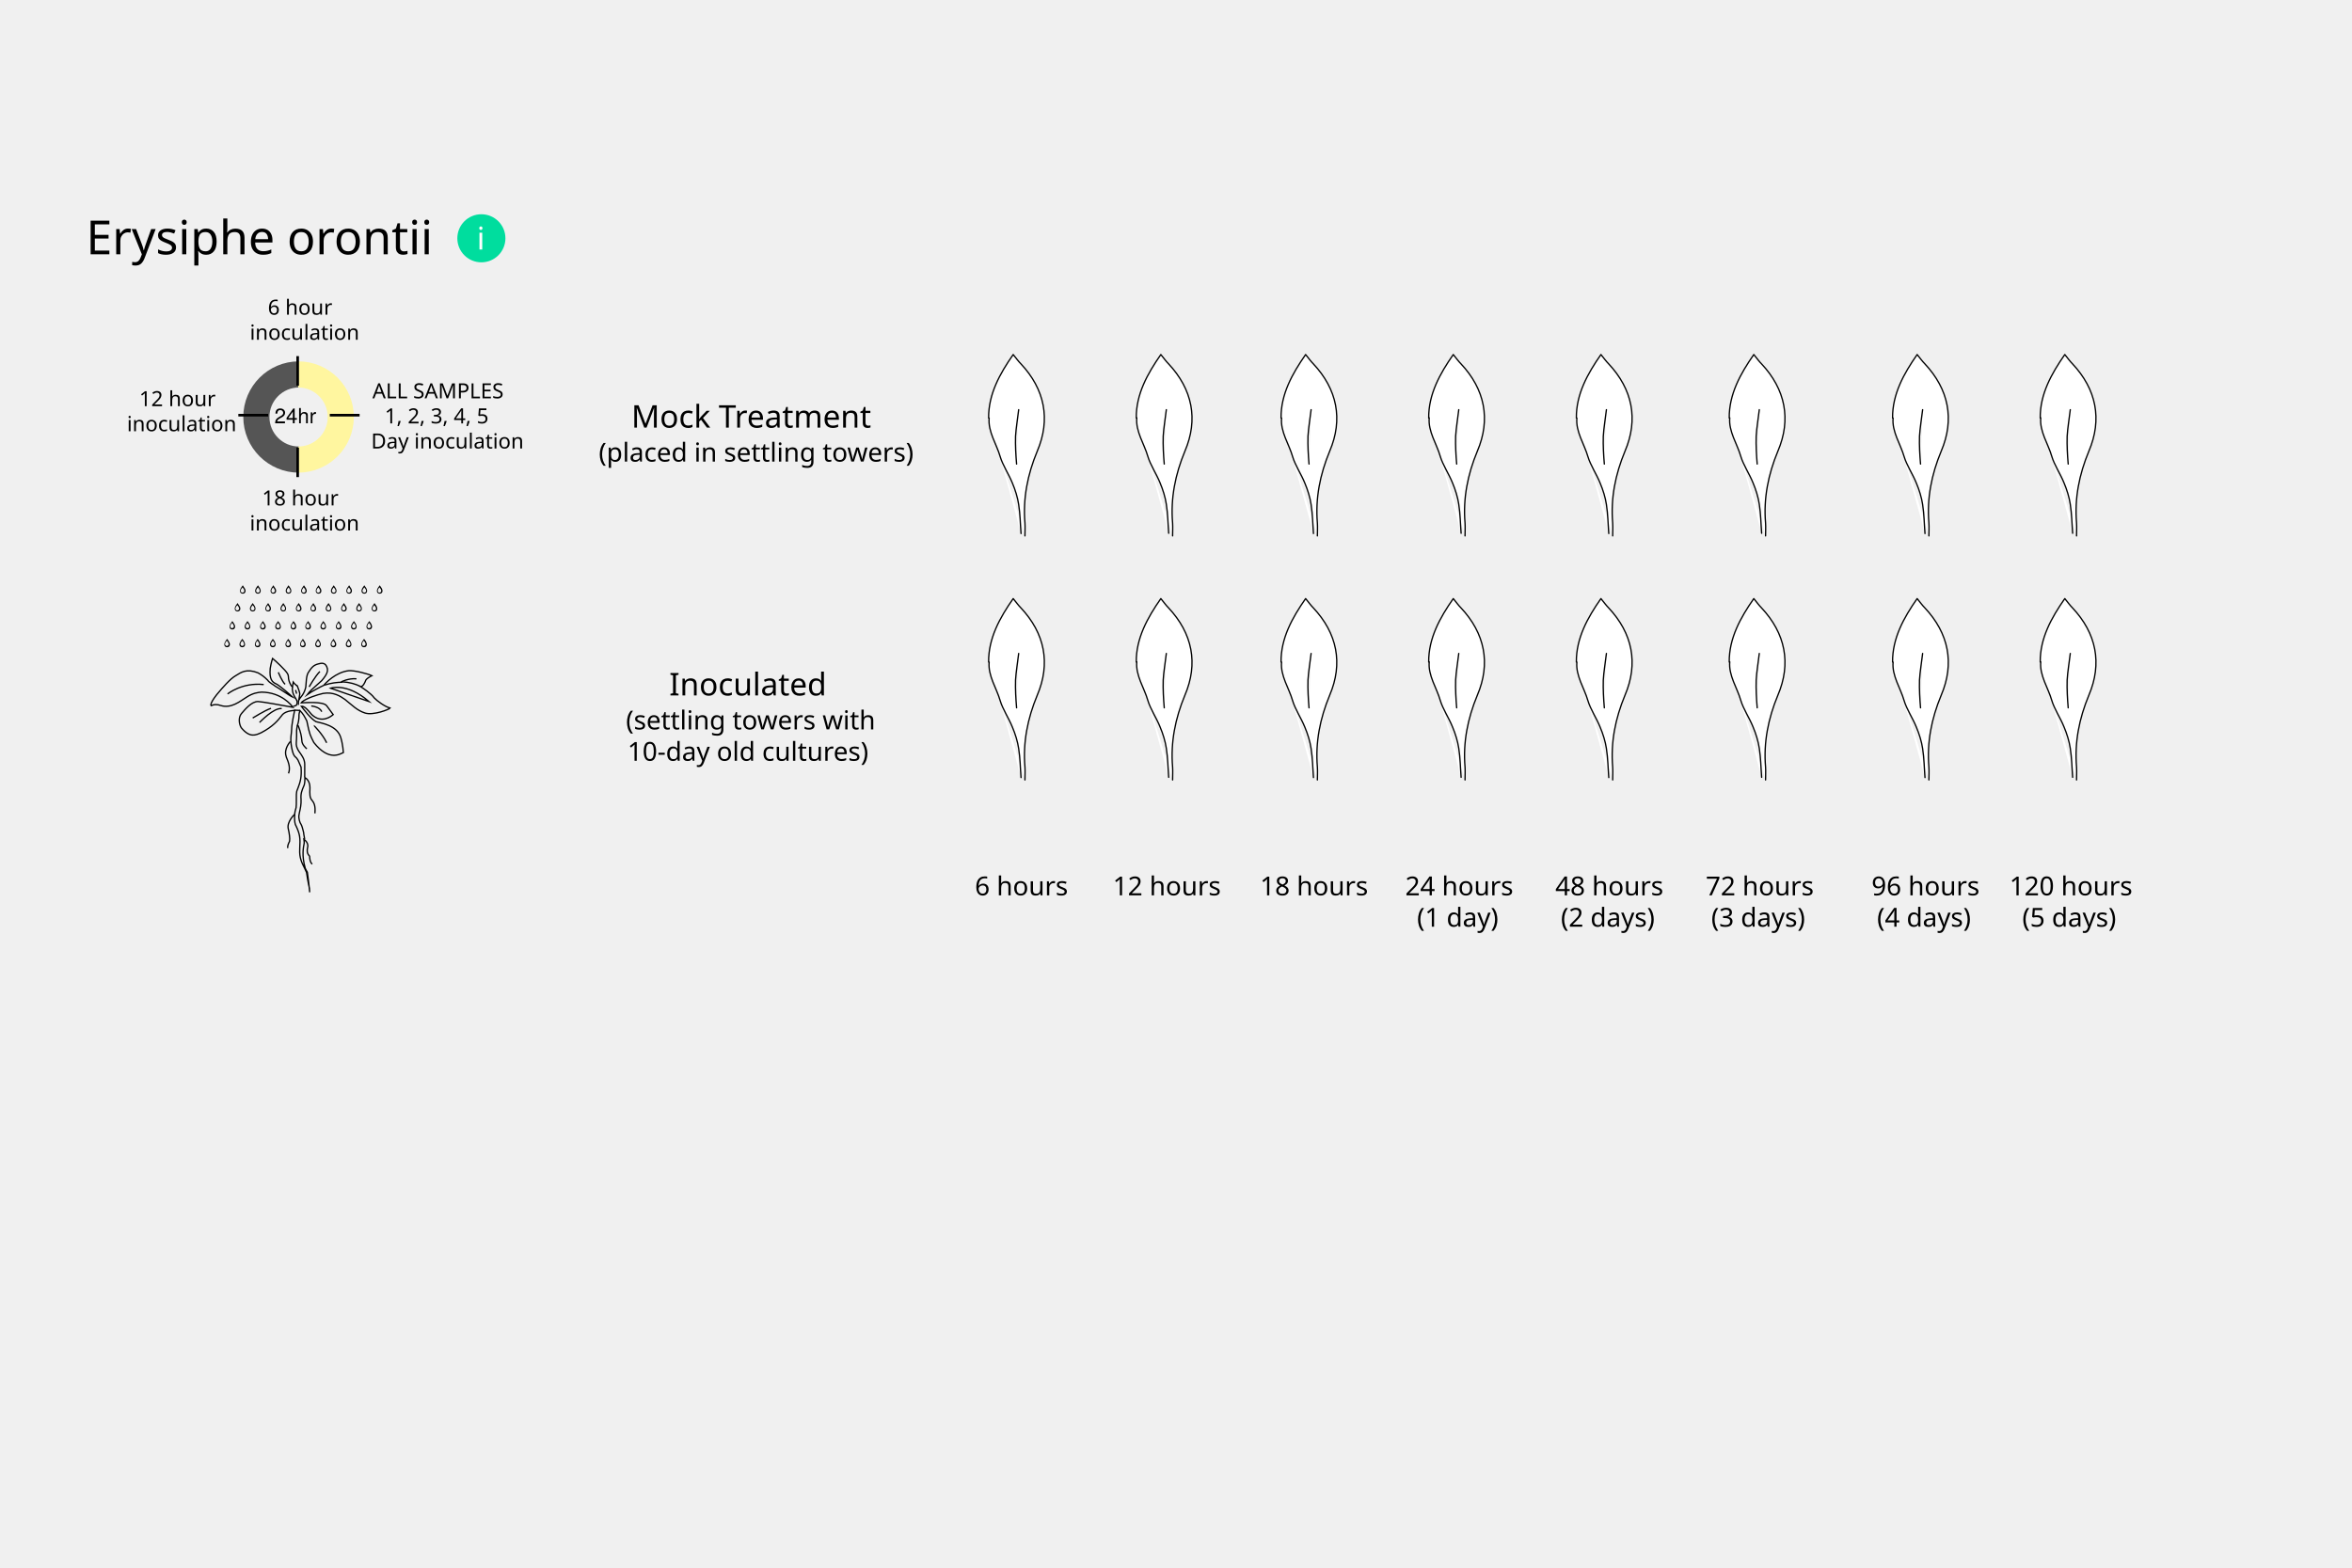
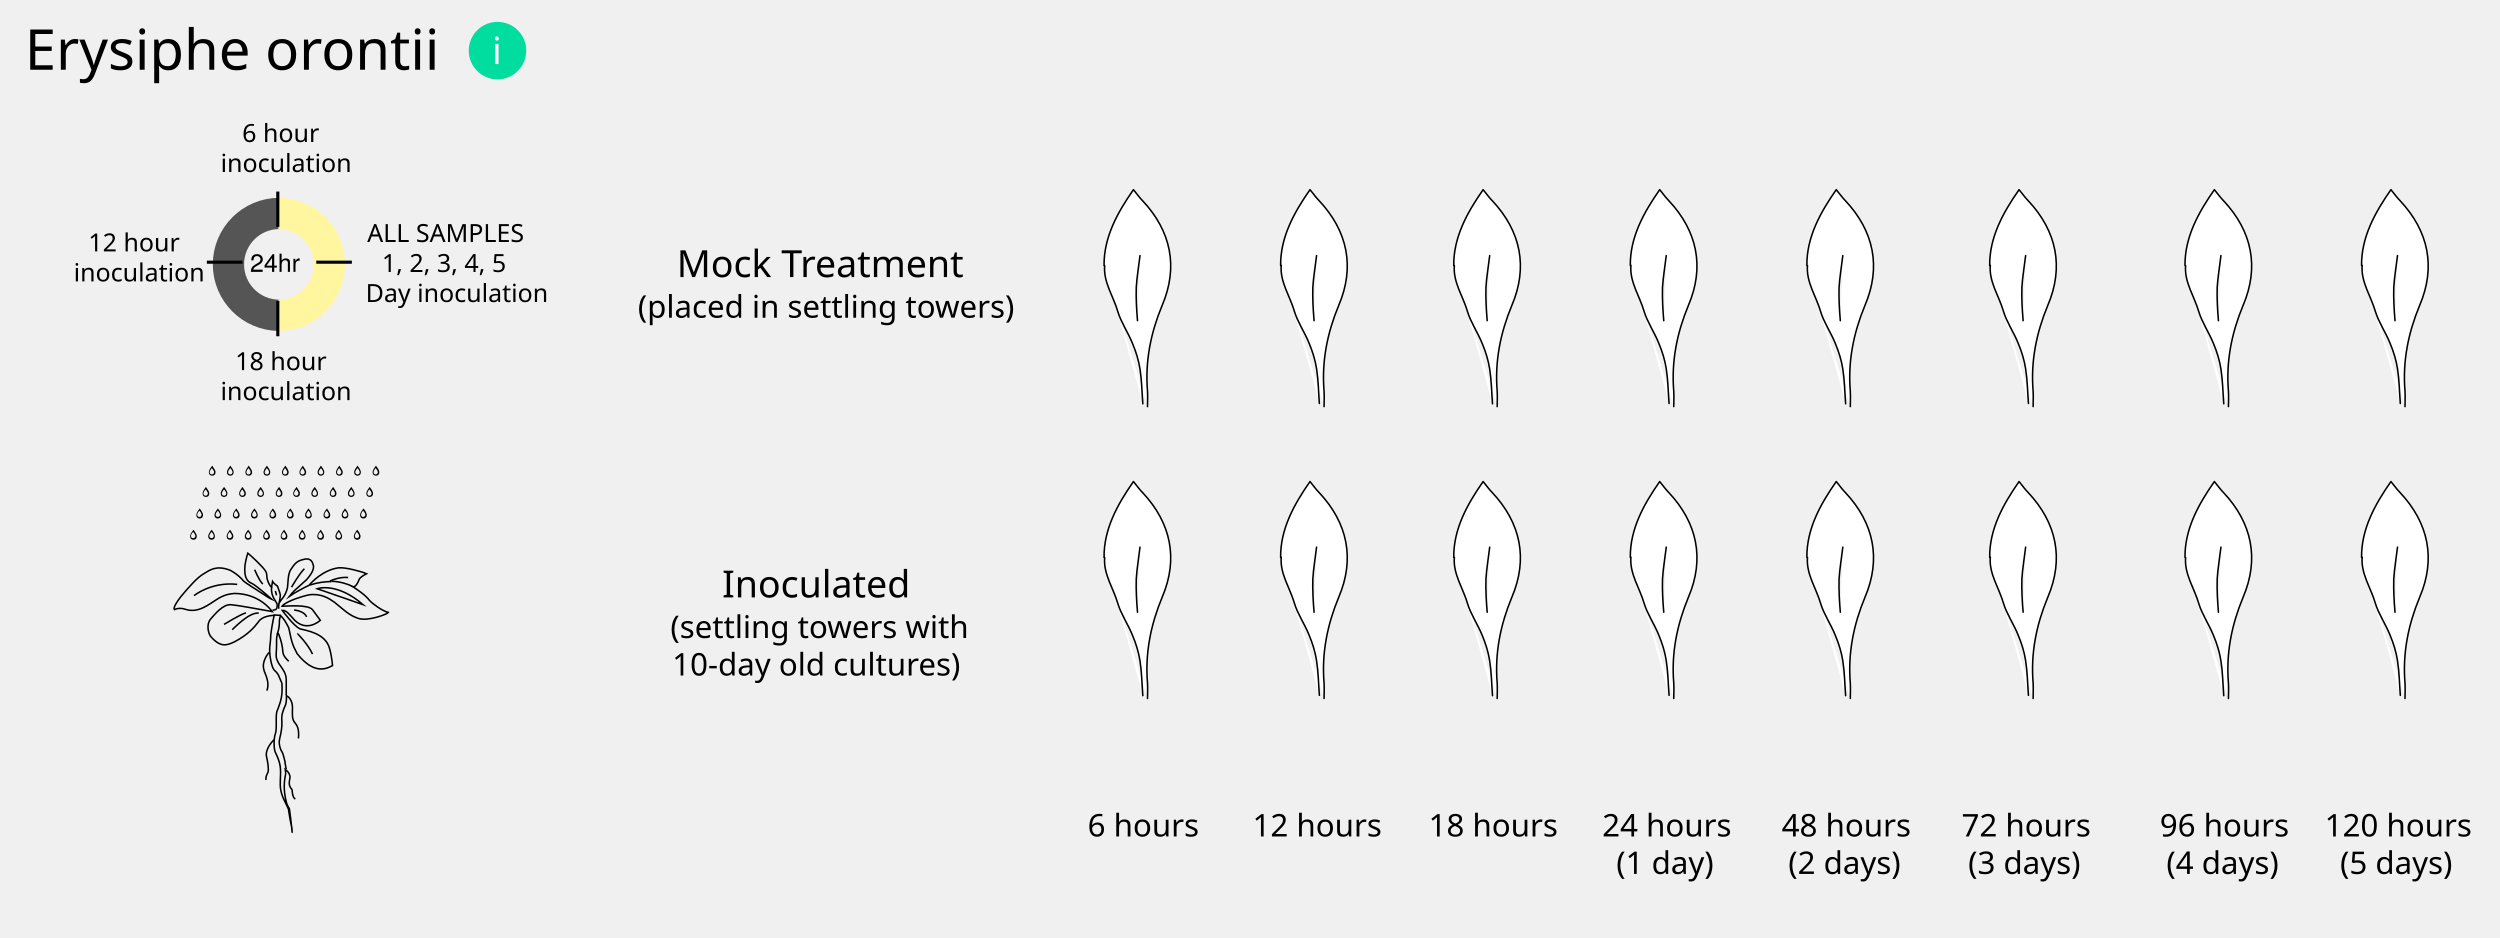
- <svg xmlns="http://www.w3.org/2000/svg" version="1.1" id="Layer_1" x="0px" y="0px" viewBox="0 0 900 600" enable-background="new 0 0 900 600" xml:space="preserve">
+ <svg xmlns="http://www.w3.org/2000/svg" version="1.1" author="Provart Lab - Bio Analytic Resource, University of Toronto" id="Layer_1" x="0px" y="0px" viewBox="25 75 800 300" enable-background="new 0 0 900 600" xml:space="preserve">
  <g id="Erysiphe_orontii">
    <g id="Labels">
      <text transform="matrix(1 0 0 1 32.9314 97.314)" font-family="'HelveticaNeue-Italic'" font-size="18">Erysiphe orontii</text>
      <text transform="matrix(1 0 0 1 241.5798 163.6665)" font-family="'HelveticaNeue-Thin'" font-size="12">Mock Treatment</text>
      <text transform="matrix(1 0 0 1 229.101 176.6665)" font-family="'HelveticaNeue-Thin'" font-size="10">(placed in settling towers)</text>
      <text transform="matrix(1 0 0 1 256.0637 266.1665)" font-family="'HelveticaNeue-Thin'" font-size="12">Inoculated</text>
      <text transform="matrix(1 0 0 1 239.5112 279.1665)" enable-background="new    ">
        <tspan x="0" y="0" font-family="'HelveticaNeue-Thin'" font-size="10">(settling towers with </tspan>
        <tspan x="0.6" y="12" font-family="'HelveticaNeue-Thin'" font-size="10">10-day old cultures)</tspan>
      </text>
      <text transform="matrix(1 0 0 1 373.0443 342.6665)" font-family="'HelveticaNeue-Thin'" font-size="10">6 hours</text>
      <text transform="matrix(1 0 0 1 425.8181 342.6665)" font-family="'HelveticaNeue-Thin'" font-size="10">12 hours</text>
      <text transform="matrix(1 0 0 1 104.9961 162)" font-family="'HelveticaNeue'" font-size="8">24hr</text>
      <text transform="matrix(1 0 0 1 482.1505 342.6665)" font-family="'HelveticaNeue-Thin'" font-size="10">18 hours</text>
      <text transform="matrix(1 0 0 1 537.704 342.6665)" enable-background="new    ">
        <tspan x="0" y="0" font-family="'HelveticaNeue-Thin'" font-size="10">24 hours</tspan>
        <tspan x="4.5" y="12" font-family="'HelveticaNeue-Thin'" font-size="10">(1 day)</tspan>
      </text>
      <text transform="matrix(1 0 0 1 595.143 342.6665)" enable-background="new    ">
        <tspan x="0" y="0" font-family="'HelveticaNeue-Thin'" font-size="10">48 hours</tspan>
        <tspan x="2.1" y="12" font-family="'HelveticaNeue-Thin'" font-size="10">(2 days)</tspan>
      </text>
      <text transform="matrix(1 0 0 1 652.6965 342.6665)" enable-background="new    ">
        <tspan x="0" y="0" font-family="'HelveticaNeue-Thin'" font-size="10">72 hours</tspan>
        <tspan x="2.1" y="12" font-family="'HelveticaNeue-Thin'" font-size="10">(3 days)</tspan>
      </text>
      <text transform="matrix(1 0 0 1 716.1351 342.6665)" enable-background="new    ">
        <tspan x="0" y="0" font-family="'HelveticaNeue-Thin'" font-size="10">96 hours</tspan>
        <tspan x="2.1" y="12" font-family="'HelveticaNeue-Thin'" font-size="10">(4 days)</tspan>
      </text>
      <text transform="matrix(1 0 0 1 768.9083 342.6665)" enable-background="new    ">
        <tspan x="0" y="0" font-family="'HelveticaNeue-Thin'" font-size="10">120 hours</tspan>
        <tspan x="4.9" y="12" font-family="'HelveticaNeue-Thin'" font-size="10">(5 days)</tspan>
      </text>
    </g>
    <g id="infoButton_Botrytis_cinerea">
      <circle fill="#00DD9E" cx="184.2" cy="91.2" r="9.2" />
      <text transform="matrix(1 0 0 1 182.4521 95.5)" fill="#FFFFFF" font-family="'HelveticaNeue-Bold'" font-size="12">i</text>
    </g>
    <g id="treatmentInfographic">
      <g id="root">
        <path fill="none" stroke="#000000" stroke-width="0.5" stroke-miterlimit="10" d="M110.4,296c0.8-2.1,0-4.2-0.7-5.9     c-0.1-0.2-0.2-0.4-0.2-0.6c-1-2.9,1.6-5.7,1.6-5.7" />
        <path fill="none" stroke="#000000" stroke-width="0.5" stroke-miterlimit="10" d="M118.3,262.9c0,0,2.3-4.1,4.1-5.9" />
        <path fill="none" stroke="#000000" stroke-width="0.5" stroke-miterlimit="10" d="M123.1,272.4c-0.7-1.9-3.9-2.2-4-2.2" />
        <path fill="none" stroke="#000000" stroke-width="0.5" stroke-miterlimit="10" d="M103.7,271.1c-2.2,0.7-6.8,3.6-7,3.7" />
        <path fill="none" stroke="#000000" stroke-width="0.5" stroke-miterlimit="10" d="M107.8,271.2c-3.1-0.4-8.2,5.1-8.5,5.3" />
        <path fill="none" stroke="#000000" stroke-width="0.5" stroke-miterlimit="10" d="M100.9,262c-8.2-0.9-13.7,3.5-13.8,3.6" />
        <path fill="none" stroke="#000000" stroke-width="0.5" stroke-miterlimit="10" d="M109.1,261.9c-1.2-1.1-2.6-4.6-2.6-4.6" />
        <path fill="none" stroke="#000000" stroke-width="0.5" stroke-miterlimit="10" d="M113.1,264.1c0,0,0.3,0.9,0.4,1.4" />
        <path fill="none" stroke="#000000" stroke-width="0.5" stroke-miterlimit="10" d="M125,284.3c-1.4-3.1-4.8-6.6-4.9-6.6" />
        <path fill="none" stroke="#000000" stroke-width="0.5" stroke-miterlimit="10" d="M111.8,262.7L111.8,262.7     C111.7,262.7,111.7,262.7,111.8,262.7" />
        <path fill="none" stroke="#000000" stroke-width="0.5" stroke-miterlimit="10" d="M117.4,286.6c-0.3-0.3-1.9-1.6-1.9-3.2     c-0.1-1.5-0.5-3.4-1.3-5.4c-0.1-0.4-0.5-0.6-0.4-0.4c0.4-0.9,0.6-2.6,0.6-3.2c0-0.2,0-0.4,0-0.6c0-0.5,0.1-0.8,0.2-1.2     c0.1-0.3,0.1-0.6,0.2-0.9" />
        <path fill="none" stroke="#000000" stroke-width="0.5" stroke-miterlimit="10" d="M110.1,324.6c-0.1-0.9,0.2-1.6,0.7-2.6     c0.2-1-0.1-3.2-0.5-4.8c-0.6-2.6,2.2-5.3,2.3-5.4l0.1,0.1c0.1-0.9,0.3-1.9,0.6-2.8c0.1-0.7,0.1-1.7,0.1-2.7     c0-1.6-0.1-3.3,0.4-4.2c0.1-0.2,0.2-0.5,0.3-0.8c0.7-1.9,1.4-3.8,1.1-7.8c-1.5-3.6-1.1-2.5-1.6-3.3s-1.3-0.4-2-4.2     c-0.7-3.8,0-5.2,0-7s0.9-6.2,1.2-7.5" />
        <path fill="none" stroke="#000000" stroke-width="0.5" stroke-miterlimit="10" d="M119.5,330.7c-0.8-0.5-0.9-1.7-1-2.5     c0-0.3,0-0.5-0.1-0.6c-1.1-1.1-0.9-2.3-0.6-3.8c0-1.4-1.1-2.3-1.5-2.6c0.1,0.6,0.1,1.2,0.1,1.5c-0.3,1.5-1,4.8,0.4,9.6     c0.2,0.5,0.5,1,0.8,1.5l0,0c0.6,4.2,0.9,7.7,0.9,7.7l-0.1-1.6c0,0-0.5-1.8-1.1-6c-0.2-0.5-0.4-0.9-0.6-1.3l0,0     c0-0.1,0-0.1-0.1-0.2c-1.1-2.2-2.1-4.1-1.9-7.4v-0.2c0.2-4.1,0.2-5.4-1.7-9.3c-0.3-0.9-0.3-2.6-0.3-3.7" />
        <path fill="none" stroke="#000000" stroke-width="0.5" stroke-miterlimit="10" d="M120.5,311.3c0.3-3.2-0.5-4.2-1.1-5l-0.1-0.1     c-0.8-1-0.8-2.2-0.7-4.7c0-2.6-1.4-3.6-1.9-3.9c0,1.1-0.1,2.2-0.3,2.9l-0.1,0.2c-0.8,1.9-1.3,3-1.1,5.3c0.1,1.7-0.3,3.7-0.6,4.9     c-0.1,0.5-0.2,0.9-0.2,1.1c-0.2,1.1,0.3,2.9,0.8,3.5c0.4,0.7,0.6,1.7,0.8,2.4c0.1,0.3,0.1,0.6,0.2,0.8l0,0v0.3     c0.1,0.5,0.2,1.1,0.3,1.7l0.1,0.4" />
        <path fill="none" stroke="#000000" stroke-width="0.5" stroke-miterlimit="10" d="M113.8,277.6c-0.4,2-0.3,2-0.3,4     s-0.3,3.1,0,4.1s0.8,1.8,1.2,2.3c0.9,1.3,1.8,2.5,1.9,4.3c0,0.4,0,0.9,0,1.4c0,1.1,0,2.6,0,3.8" />
        <path fill="none" stroke="#000000" stroke-width="0.5" stroke-miterlimit="10" d="M136.4,259.8c-3-0.3-6,1.2-6.1,1.3h0.8     c-2,0-4.5,0.3-6.9,1.1" />
        <path fill="none" stroke="#000000" stroke-width="0.5" stroke-miterlimit="10" d="M137.9,262.7c-1.8-0.9-4.1-1.6-6.8-1.7" />
        <path fill="none" stroke="#000000" stroke-width="0.5" stroke-miterlimit="10" d="M112.2,270.3c0.2-0.1,1-0.1,1.2-0.4     c0.3-0.4,0.4-1.1,0.2-1.8l0,0c-0.1-0.2-0.3-0.4-0.4-0.7c-0.6-0.9-1.5-2.3-1.3-4.5" />
        <path fill="none" stroke="#000000" stroke-width="0.5" stroke-miterlimit="10" d="M114.3,268L114.3,268c-0.2,1-0.1,1.8-0.1,1.8" />
        <path fill="none" stroke="#000000" stroke-width="0.5" stroke-miterlimit="10" d="M126.5,263.4l14.7,5.1     C132.6,261.1,126.5,263.4,126.5,263.4z" />
        <line fill="none" stroke="#000000" stroke-width="0.5" stroke-miterlimit="10" x1="114.6" y1="267.4" x2="114.4" y2="267.8" />
        <line fill="none" stroke="#000000" stroke-width="0.5" stroke-miterlimit="10" x1="114.4" y1="268" x2="114.4" y2="267.8" />
        <line fill="none" stroke="#000000" stroke-width="0.5" stroke-miterlimit="10" x1="113.6" y1="262.2" x2="113.6" y2="262.5" />
      </g>
      <path id="rosette" fill="none" stroke="#000000" stroke-width="0.5" stroke-miterlimit="10" d="M80.8,270.1c0,0-0.8-0.5,2.1-4.2    c2.4-2.9,5.3-6.2,7.3-7.3c2.1-1.3,4.1-2.8,8.5-1.1c1.4,0.8,2.3,1.4,3.7,2.8c0.7,1.1,2.7,2,2.9,2.3c1,0.5,5.5,3.7,6.7,4.2    c-1.2-1.1-5.1-4.5-6.4-5.1c-1.4-0.6-2.6-1.7-2.2-5.9c0.4-2.4,0.9-3.8,0.9-3.8c1,0.8,5,4.5,5.7,5.8c0.6,1,0.2,1.7,0.6,2.8    c0.3,1,0.9,2.1,1.3,2.3c0.1-0.7,0.3-1.8,0.3-1.8c0.3,0.5,1.6,1.5,1.6,1.5c0.2,0.5,1,2.6,0.9,3.1c-0.1,0.8-0.3,2-0.3,2    c0.6-0.8,2-2,2.6-4.7c0.2-1.5,0.1-4.5,1.1-5.8c0.9-1.3,1.6-2.6,3.7-3.1c1.1-0.3,2.9-0.8,3.5,1.9c0.1,0.9-0.1,2.1-2.2,4.5    c-1.4,1.3-4.5,4-4.5,4.1c-0.7,0.8-1,1.2-1,1.2c1.4-1,5.7-3.3,6.3-3.5c0.6-0.8,4.5-5,9.5-5.6c2.2-0.2,7.4,1.2,8.9,1.9    c-0.8,0.4-2.2,1.2-2.4,1.9c-0.3,0.8-1,2.3-1.9,2.3c0.9,0.6,4,2.6,5.2,4.3c1,1.1,4.1,3.4,6.1,3.9c-0.3,0.5-6.5,2.9-9.6,1.9    s-4.8-2.9-7.7-5.2c-1.7-1.2-4.4-3-8.4-2.3c-2.2,0.5-6.2,1.8-8,3.2c-0.3,0.4-0.3,0.4-0.3,0.4c1,0,8.3-0.7,9.7,1.1    c1.2,1.6,2.5,3.4,2.5,3.4c-0.7,0.6-4.4,3.6-8.2,0c-1.5-1.7-2.7-3.3-4-3.2c0.6,0.8,3.6,4.8,5.6,5.9c2.2,0.6,8.1,1.4,9.5,6.1    c0.8,2.6,1,5.7,1,5.7c-1.3,0.6-5.5,3.5-11.3-3.8c-1.3-2.6-1.6-2.8-2.7-8.3c-0.8-1.5-1.5-3-2.8-4c-1.3-0.1-1.9-0.1-2,0    c-1,0.1-3.8,0.3-4.9,2.1c-1.3,1.7-3.3,4.1-7.7,6.4c-2.2,1-4.4,2.1-7.7-1.9c-0.8-1.3-1.2-3.9,0.1-5.4c1.4-1.6,3.9-4.7,6.4-4.6    c1.7,0.1,8.4,1.3,13.3,2.2c-0.6-0.8-4.3-5.7-12-5.8c-1.5,0.1-3.4,0.4-5.7,1.9c-2.6,1.6-5.9,4.5-10,3.2    C83.4,269.6,81.9,269.5,80.8,270.1z" />
      <path id="mist" d="M87.8,245.9c0.3,0.6,0.2,1.3-0.2,1.6c-0.4,0.3-1,0.3-1.4,0s-0.5-1-0.2-1.6c0.2-0.5,0.6-0.9,0.9-1.4    C87.2,244.9,87.5,245.3,87.8,245.9z M86.3,247c0.2,0.3,0.8,0.3,1,0c0.4-0.4,0.2-1-0.5-1.8C86.1,246,85.9,246.6,86.3,247z     M89.8,239.1c0.3,0.6,0.2,1.3-0.2,1.6c-0.4,0.3-1,0.3-1.4,0c-0.4-0.3-0.5-1-0.2-1.6c0.2-0.5,0.6-0.9,0.9-1.4    C89.2,238.1,89.5,238.5,89.8,239.1z M88.3,240.2c0.2,0.3,0.8,0.3,1,0c0.4-0.4,0.2-1-0.5-1.8C88.1,239.2,87.9,239.8,88.3,240.2z     M91.8,232.2c0.3,0.6,0.2,1.3-0.2,1.6c-0.4,0.3-1,0.3-1.4,0c-0.4-0.3-0.5-1-0.2-1.6c0.2-0.5,0.6-0.9,0.9-1.4    C91.2,231.3,91.5,231.7,91.8,232.2z M90.3,233.4c0.2,0.3,0.8,0.3,1,0c0.4-0.4,0.2-1-0.5-1.8C90.1,232.4,89.9,233,90.3,233.4z     M93.8,225.4c0.3,0.6,0.2,1.3-0.2,1.6c-0.4,0.3-1,0.3-1.4,0c-0.4-0.3-0.5-1-0.2-1.6c0.2-0.5,0.6-0.9,0.9-1.4    C93.2,224.5,93.5,224.9,93.8,225.4z M92.3,226.6c0.2,0.3,0.8,0.3,1,0c0.4-0.4,0.2-1-0.5-1.8C92.1,225.6,91.9,226.2,92.3,226.6z     M93.6,245.9c0.3,0.6,0.2,1.3-0.2,1.6c-0.4,0.3-1,0.3-1.4,0c-0.4-0.3-0.5-1-0.2-1.6c0.2-0.5,0.6-0.9,0.9-1.4    C93,244.9,93.4,245.3,93.6,245.9z M92.2,247c0.2,0.3,0.8,0.3,1,0c0.4-0.4,0.2-1-0.5-1.8C92,246,91.8,246.6,92.2,247z M95.6,239.1    c0.3,0.6,0.2,1.3-0.2,1.6c-0.4,0.3-1,0.3-1.4,0c-0.4-0.3-0.5-1-0.2-1.6c0.2-0.5,0.6-0.9,0.9-1.4C95,238.1,95.4,238.5,95.6,239.1z     M94.2,240.2c0.2,0.3,0.8,0.3,1,0c0.4-0.4,0.2-1-0.5-1.8C94,239.2,93.8,239.8,94.2,240.2z M97.6,232.2c0.3,0.6,0.2,1.3-0.2,1.6    c-0.4,0.3-1,0.3-1.4,0c-0.4-0.3-0.5-1-0.2-1.6c0.2-0.5,0.6-0.9,0.9-1.4C97,231.3,97.4,231.7,97.6,232.2z M96.2,233.4    c0.2,0.3,0.8,0.3,1,0c0.4-0.4,0.2-1-0.5-1.8C96,232.4,95.8,233,96.2,233.4z M99.6,225.4c0.3,0.6,0.2,1.3-0.2,1.6    c-0.4,0.3-1,0.3-1.4,0c-0.4-0.3-0.5-1-0.2-1.6c0.2-0.5,0.6-0.9,0.9-1.4C99,224.5,99.4,224.9,99.6,225.4z M98.2,226.6    c0.2,0.3,0.8,0.3,1,0c0.4-0.4,0.2-1-0.5-1.8C98,225.6,97.8,226.2,98.2,226.6z M99.5,245.9c0.3,0.6,0.2,1.3-0.2,1.6    c-0.4,0.3-1,0.3-1.4,0s-0.5-1-0.2-1.6c0.2-0.5,0.6-0.9,0.9-1.4C98.9,244.9,99.2,245.3,99.5,245.9z M98,247c0.2,0.3,0.8,0.3,1,0    c0.4-0.4,0.2-1-0.5-1.8C97.8,246,97.7,246.6,98,247z M101.5,239.1c0.3,0.6,0.2,1.3-0.2,1.6c-0.4,0.3-1,0.3-1.4,0    c-0.4-0.3-0.5-1-0.2-1.6c0.2-0.5,0.6-0.9,0.9-1.4C100.9,238.1,101.2,238.5,101.5,239.1z M100,240.2c0.2,0.3,0.8,0.3,1,0    c0.4-0.4,0.2-1-0.5-1.8C99.8,239.2,99.7,239.8,100,240.2z M103.5,232.2c0.3,0.6,0.2,1.3-0.2,1.6c-0.4,0.3-1,0.3-1.4,0    c-0.4-0.3-0.5-1-0.2-1.6c0.2-0.5,0.6-0.9,0.9-1.4C102.9,231.3,103.2,231.7,103.5,232.2z M102,233.4c0.2,0.3,0.8,0.3,1,0    c0.4-0.4,0.2-1-0.5-1.8C101.8,232.4,101.7,233,102,233.4z M105.5,225.4c0.3,0.6,0.2,1.3-0.2,1.6c-0.4,0.3-1,0.3-1.4,0    c-0.4-0.3-0.5-1-0.2-1.6c0.2-0.5,0.6-0.9,0.9-1.4C104.9,224.5,105.2,224.9,105.5,225.4z M104,226.6c0.2,0.3,0.8,0.3,1,0    c0.4-0.4,0.2-1-0.5-1.8C103.8,225.6,103.7,226.2,104,226.6z M105.3,245.9c0.3,0.6,0.2,1.3-0.2,1.6c-0.4,0.3-1,0.3-1.4,0    s-0.5-1-0.2-1.6c0.2-0.5,0.6-0.9,0.9-1.4C104.7,244.9,105.1,245.3,105.3,245.9z M103.9,247c0.2,0.3,0.8,0.3,1,0    c0.4-0.4,0.2-1-0.5-1.8C103.7,246,103.5,246.6,103.9,247z M107.3,239.1c0.3,0.6,0.2,1.3-0.2,1.6c-0.4,0.3-1,0.3-1.4,0    c-0.4-0.3-0.5-1-0.2-1.6c0.2-0.5,0.6-0.9,0.9-1.4C106.7,238.1,107.1,238.5,107.3,239.1z M105.9,240.2c0.2,0.3,0.8,0.3,1,0    c0.4-0.4,0.2-1-0.5-1.8C105.7,239.2,105.5,239.8,105.9,240.2z M109.3,232.2c0.3,0.6,0.2,1.3-0.2,1.6c-0.4,0.3-1,0.3-1.4,0    c-0.4-0.3-0.5-1-0.2-1.6c0.2-0.5,0.6-0.9,0.9-1.4C108.7,231.3,109.1,231.7,109.3,232.2z M107.9,233.4c0.2,0.3,0.8,0.3,1,0    c0.4-0.4,0.2-1-0.5-1.8C107.7,232.4,107.5,233,107.9,233.4z M111.3,225.4c0.3,0.6,0.2,1.3-0.2,1.6c-0.4,0.3-1,0.3-1.4,0    c-0.4-0.3-0.5-1-0.2-1.6c0.2-0.5,0.6-0.9,0.9-1.4C110.7,224.5,111.1,224.9,111.3,225.4z M109.9,226.6c0.2,0.3,0.8,0.3,1,0    c0.4-0.4,0.2-1-0.5-1.8C109.7,225.6,109.5,226.2,109.9,226.6z M111.2,245.9c0.3,0.6,0.2,1.3-0.2,1.6c-0.4,0.3-1,0.3-1.4,0    s-0.5-1-0.2-1.6c0.2-0.5,0.6-0.9,0.9-1.4C110.6,244.9,111,245.3,111.2,245.9z M109.7,247c0.2,0.3,0.8,0.3,1,0    c0.4-0.4,0.2-1-0.5-1.8C109.5,246,109.4,246.6,109.7,247z M113.2,239.1c0.3,0.6,0.2,1.3-0.2,1.6c-0.4,0.3-1,0.3-1.4,0    c-0.4-0.3-0.5-1-0.2-1.6c0.2-0.5,0.6-0.9,0.9-1.4C112.6,238.1,113,238.5,113.2,239.1z M111.7,240.2c0.2,0.3,0.8,0.3,1,0    c0.4-0.4,0.2-1-0.5-1.8C111.5,239.2,111.4,239.8,111.7,240.2z M115.2,232.2c0.3,0.6,0.2,1.3-0.2,1.6c-0.4,0.3-1,0.3-1.4,0    c-0.4-0.3-0.5-1-0.2-1.6c0.2-0.5,0.6-0.9,0.9-1.4C114.6,231.3,115,231.7,115.2,232.2z M113.7,233.4c0.2,0.3,0.8,0.3,1,0    c0.4-0.4,0.2-1-0.5-1.8C113.5,232.4,113.4,233,113.7,233.4z M117.2,225.4c0.3,0.6,0.2,1.3-0.2,1.6c-0.4,0.3-1,0.3-1.4,0    c-0.4-0.3-0.5-1-0.2-1.6c0.2-0.5,0.6-0.9,0.9-1.4C116.6,224.5,117,224.9,117.2,225.4z M115.7,226.6c0.2,0.3,0.8,0.3,1,0    c0.4-0.4,0.2-1-0.5-1.8C115.5,225.6,115.4,226.2,115.7,226.6z M116.8,245.9c0.3,0.6,0.2,1.3-0.2,1.6c-0.4,0.3-1,0.3-1.4,0    s-0.5-1-0.2-1.6c0.2-0.5,0.6-0.9,0.9-1.4C116.2,244.9,116.5,245.3,116.8,245.9z M115.3,247c0.2,0.3,0.8,0.3,1,0    c0.4-0.4,0.2-1-0.5-1.8C115.1,246,114.9,246.6,115.3,247z M118.8,239.1c0.3,0.6,0.2,1.3-0.2,1.6c-0.4,0.3-1,0.3-1.4,0    c-0.4-0.3-0.5-1-0.2-1.6c0.2-0.5,0.6-0.9,0.9-1.4C118.2,238.1,118.5,238.5,118.8,239.1z M117.3,240.2c0.2,0.3,0.8,0.3,1,0    c0.4-0.4,0.2-1-0.5-1.8C117.1,239.2,116.9,239.8,117.3,240.2z M120.8,232.2c0.3,0.6,0.2,1.3-0.2,1.6c-0.4,0.3-1,0.3-1.4,0    c-0.4-0.3-0.5-1-0.2-1.6c0.2-0.5,0.6-0.9,0.9-1.4C120.2,231.3,120.5,231.7,120.8,232.2z M119.3,233.4c0.2,0.3,0.8,0.3,1,0    c0.4-0.4,0.2-1-0.5-1.8C119.1,232.4,118.9,233,119.3,233.4z M122.8,225.4c0.3,0.6,0.2,1.3-0.2,1.6c-0.4,0.3-1,0.3-1.4,0    c-0.4-0.3-0.5-1-0.2-1.6c0.2-0.5,0.6-0.9,0.9-1.4C122.2,224.5,122.5,224.9,122.8,225.4z M121.3,226.6c0.2,0.3,0.8,0.3,1,0    c0.4-0.4,0.2-1-0.5-1.8C121.1,225.6,120.9,226.2,121.3,226.6z M122.6,245.9c0.3,0.6,0.2,1.3-0.2,1.6c-0.4,0.3-1,0.3-1.4,0    c-0.4-0.3-0.5-1-0.2-1.6c0.2-0.5,0.6-0.9,0.9-1.4C122,244.9,122.4,245.3,122.6,245.9z M121.2,247c0.2,0.3,0.8,0.3,1,0    c0.4-0.4,0.2-1-0.5-1.8C121,246,120.8,246.6,121.2,247z M124.6,239.1c0.3,0.6,0.2,1.3-0.2,1.6c-0.4,0.3-1,0.3-1.4,0    c-0.4-0.3-0.5-1-0.2-1.6c0.2-0.5,0.6-0.9,0.9-1.4C124,238.1,124.4,238.5,124.6,239.1z M123.2,240.2c0.2,0.3,0.8,0.3,1,0    c0.4-0.4,0.2-1-0.5-1.8C123,239.2,122.8,239.8,123.2,240.2z M126.6,232.2c0.3,0.6,0.2,1.3-0.2,1.6c-0.4,0.3-1,0.3-1.4,0    c-0.4-0.3-0.5-1-0.2-1.6c0.2-0.5,0.6-0.9,0.9-1.4C126,231.3,126.4,231.7,126.6,232.2z M125.2,233.4c0.2,0.3,0.8,0.3,1,0    c0.4-0.4,0.2-1-0.5-1.8C125,232.4,124.8,233,125.2,233.4z M128.6,225.4c0.3,0.6,0.2,1.3-0.2,1.6c-0.4,0.3-1,0.3-1.4,0    c-0.4-0.3-0.5-1-0.2-1.6c0.2-0.5,0.6-0.9,0.9-1.4C128,224.5,128.4,224.9,128.6,225.4z M127.2,226.6c0.2,0.3,0.8,0.3,1,0    c0.4-0.4,0.2-1-0.5-1.8C127,225.6,126.8,226.2,127.2,226.6z M128.5,245.9c0.3,0.6,0.2,1.3-0.2,1.6c-0.4,0.3-1,0.3-1.4,0    s-0.5-1-0.2-1.6c0.2-0.5,0.6-0.9,0.9-1.4C127.9,244.9,128.2,245.3,128.5,245.9z M127,247c0.2,0.3,0.8,0.3,1,0    c0.4-0.4,0.2-1-0.5-1.8C126.8,246,126.7,246.6,127,247z M130.5,239.1c0.3,0.6,0.2,1.3-0.2,1.6c-0.4,0.3-1,0.3-1.4,0    c-0.4-0.3-0.5-1-0.2-1.6c0.2-0.5,0.6-0.9,0.9-1.4C129.9,238.1,130.2,238.5,130.5,239.1z M129,240.2c0.2,0.3,0.8,0.3,1,0    c0.4-0.4,0.2-1-0.5-1.8C128.8,239.2,128.7,239.8,129,240.2z M132.5,232.2c0.3,0.6,0.2,1.3-0.2,1.6c-0.4,0.3-1,0.3-1.4,0    c-0.4-0.3-0.5-1-0.2-1.6c0.2-0.5,0.6-0.9,0.9-1.4C131.9,231.3,132.2,231.7,132.5,232.2z M131,233.4c0.2,0.3,0.8,0.3,1,0    c0.4-0.4,0.2-1-0.5-1.8C130.8,232.4,130.7,233,131,233.4z M134.5,225.4c0.3,0.6,0.2,1.3-0.2,1.6c-0.4,0.3-1,0.3-1.4,0    c-0.4-0.3-0.5-1-0.2-1.6c0.2-0.5,0.6-0.9,0.9-1.4C133.9,224.5,134.2,224.9,134.5,225.4z M133,226.6c0.2,0.3,0.8,0.3,1,0    c0.4-0.4,0.2-1-0.5-1.8C132.8,225.6,132.7,226.2,133,226.6z M134.3,245.9c0.3,0.6,0.2,1.3-0.2,1.6c-0.4,0.3-1,0.3-1.4,0    s-0.5-1-0.2-1.6c0.2-0.5,0.6-0.9,0.9-1.4C133.7,244.9,134.1,245.3,134.3,245.9z M132.9,247c0.2,0.3,0.8,0.3,1,0    c0.4-0.4,0.2-1-0.5-1.8C132.7,246,132.5,246.6,132.9,247z M136.3,239.1c0.3,0.6,0.2,1.3-0.2,1.6c-0.4,0.3-1,0.3-1.4,0    c-0.4-0.3-0.5-1-0.2-1.6c0.2-0.5,0.6-0.9,0.9-1.4C135.7,238.1,136.1,238.5,136.3,239.1z M134.9,240.2c0.2,0.3,0.8,0.3,1,0    c0.4-0.4,0.2-1-0.5-1.8C134.7,239.2,134.5,239.8,134.9,240.2z M138.3,232.2c0.3,0.6,0.2,1.3-0.2,1.6c-0.4,0.3-1,0.3-1.4,0    c-0.4-0.3-0.5-1-0.2-1.6c0.2-0.5,0.6-0.9,0.9-1.4C137.7,231.3,138.1,231.7,138.3,232.2z M136.9,233.4c0.2,0.3,0.8,0.3,1,0    c0.4-0.4,0.2-1-0.5-1.8C136.7,232.4,136.5,233,136.9,233.4z M140.3,225.4c0.3,0.6,0.2,1.3-0.2,1.6c-0.4,0.3-1,0.3-1.4,0    c-0.4-0.3-0.5-1-0.2-1.6c0.2-0.5,0.6-0.9,0.9-1.4C139.7,224.5,140.1,224.9,140.3,225.4z M138.9,226.6c0.2,0.3,0.8,0.3,1,0    c0.4-0.4,0.2-1-0.5-1.8C138.7,225.6,138.5,226.2,138.9,226.6z M140.2,245.9c0.3,0.6,0.2,1.3-0.2,1.6c-0.4,0.3-1,0.3-1.4,0    c-0.4-0.3-0.5-1-0.2-1.6c0.2-0.5,0.6-0.9,0.9-1.4C139.6,244.9,140,245.3,140.2,245.9z M138.7,247c0.2,0.3,0.8,0.3,1,0    c0.4-0.4,0.2-1-0.5-1.8C138.5,246,138.4,246.6,138.7,247z M142.2,239.1c0.3,0.6,0.2,1.3-0.2,1.6c-0.4,0.3-1,0.3-1.4,0    c-0.4-0.3-0.5-1-0.2-1.6c0.2-0.5,0.6-0.9,0.9-1.4C141.6,238.1,142,238.5,142.2,239.1z M140.7,240.2c0.2,0.3,0.8,0.3,1,0    c0.4-0.4,0.2-1-0.5-1.8C140.5,239.2,140.4,239.8,140.7,240.2z M144.2,232.2c0.3,0.6,0.2,1.3-0.2,1.6c-0.4,0.3-1,0.3-1.4,0    c-0.4-0.3-0.5-1-0.2-1.6c0.2-0.5,0.6-0.9,0.9-1.4C143.6,231.3,144,231.7,144.2,232.2z M142.7,233.4c0.2,0.3,0.8,0.3,1,0    c0.4-0.4,0.2-1-0.5-1.8C142.5,232.4,142.4,233,142.7,233.4z M146.2,225.4c0.3,0.6,0.2,1.3-0.2,1.6c-0.4,0.3-1,0.3-1.4,0    c-0.4-0.3-0.5-1-0.2-1.6c0.2-0.5,0.6-0.9,0.9-1.4C145.6,224.5,146,224.9,146.2,225.4z M144.7,226.6c0.2,0.3,0.8,0.3,1,0    c0.4-0.4,0.2-1-0.5-1.8C144.5,225.6,144.4,226.2,144.7,226.6z" />
    </g>
    <g id="TimeSampleChart">
      <g id="darkCycle">
        <path fill="none" stroke="#555555" stroke-width="10" stroke-miterlimit="10" d="M114.4,175.9c-9,0-16.3-7.3-16.3-16.3     s7.3-16.3,16.3-16.3" />
      </g>
      <g id="lightCycle">
        <path fill="none" stroke="#FFF69F" stroke-width="10" stroke-miterlimit="10" d="M114.1,143.3c9,0,16.3,7.3,16.3,16.3     s-7.3,16.3-16.3,16.3" />
      </g>
      <g id="labels" display="none">
        <text transform="matrix(4.489659e-11 0.2718 -1 1.220425e-11 144.02 246.8401)" display="inline" font-family="'HelveticaNeue-Thin'" font-size="34.429">24 &amp; 48 hour</text>
        <text transform="matrix(1 0 0 1 98.7393 295.9715)" display="inline" font-family="'HelveticaNeue-Thin'" font-size="8">injection</text>
        <line display="inline" fill="none" stroke="#000000" stroke-miterlimit="10" x1="110.9" y1="152.3" x2="110.9" y2="161.6" />
        <text transform="matrix(1 0 0 1 135.4072 295.9715)" display="inline" font-family="'HelveticaNeue-Thin'" font-size="8">16 hour</text>
        <text transform="matrix(1 0 0 1 134.9072 295.9715)" display="inline" font-family="'HelveticaNeue-Thin'" font-size="8">injection</text>
        <line display="inline" fill="none" stroke="#000000" stroke-miterlimit="10" x1="123" y1="180.1" x2="131.3" y2="184.4" />
        <text transform="matrix(1 0 0 1 63.9464 295.9714)" display="inline" font-family="'HelveticaNeue-Thin'" font-size="8">8 hour</text>
        <text transform="matrix(1 0 0 1 61.1464 295.9714)" display="inline" font-family="'HelveticaNeue-Thin'" font-size="8">injection</text>
        <line display="inline" fill="none" stroke="#000000" stroke-miterlimit="10" x1="99.8" y1="179.1" x2="91.5" y2="183.4" />
        <text transform="matrix(1 0 0 1 62.4517 295.9715)" display="inline" font-family="'HelveticaNeue-Thin'" font-size="8">4 hour</text>
        <text transform="matrix(1 0 0 1 59.6517 295.9715)" display="inline" font-family="'HelveticaNeue-Thin'" font-size="8">injection</text>
        <line display="inline" fill="none" stroke="#000000" stroke-miterlimit="10" x1="100.4" y1="169.7" x2="92.1" y2="165.5" />
      </g>
      <text transform="matrix(1 0 0 1 102.4913 120.4444)" enable-background="new    ">
        <tspan x="0" y="0" font-family="'HelveticaNeue-Thin'" font-size="8">6 hour</tspan>
        <tspan x="-6.9" y="9.6" font-family="'HelveticaNeue-Thin'" font-size="8">inoculation</tspan>
      </text>
      <line fill="none" stroke="#000000" stroke-miterlimit="10" x1="113.9" y1="136.3" x2="113.9" y2="147.6" />
      <text transform="matrix(1 0 0 1 100.2676 193.4444)" enable-background="new    ">
        <tspan x="0" y="0" font-family="'HelveticaNeue-Thin'" font-size="8">18 hour</tspan>
        <tspan x="-4.7" y="9.6" font-family="'HelveticaNeue-Thin'" font-size="8">inoculation</tspan>
      </text>
      <line fill="none" stroke="#000000" stroke-miterlimit="10" x1="113.9" y1="171.3" x2="113.9" y2="182.6" />
      <text transform="matrix(1 0 0 1 53.2676 155.4444)" enable-background="new    ">
        <tspan x="0" y="0" font-family="'HelveticaNeue-Thin'" font-size="8">12 hour</tspan>
        <tspan x="-4.7" y="9.6" font-family="'HelveticaNeue-Thin'" font-size="8">inoculation</tspan>
      </text>
      <line fill="none" stroke="#000000" stroke-miterlimit="10" x1="102.6" y1="158.9" x2="91.2" y2="158.9" />
      <text transform="matrix(1 0 0 1 142.5035 152.4444)" enable-background="new    ">
        <tspan x="0" y="0" font-family="'HelveticaNeue-Thin'" font-size="8">ALL SAMPLES</tspan>
        <tspan x="4.7" y="9.6" font-family="'HelveticaNeue-Thin'" font-size="8">1, 2, 3, 4, 5</tspan>
        <tspan x="-0.5" y="19.2" font-family="'HelveticaNeue-Thin'" font-size="8">Day inoculation</tspan>
      </text>
      <line fill="none" stroke="#000000" stroke-miterlimit="10" x1="137.6" y1="158.9" x2="126.2" y2="158.9" />
    </g>
    <g id="Erysiphe_orontii_at_120_Hours">
      <path id="Treated_Erysiphe_orontii_at_120_Hours" fill="#FFFFFF" stroke="#000000" stroke-width="0.5" stroke-linecap="round" stroke-linejoin="round" stroke-miterlimit="10" d="    M780.7,253.4c-0.1-9.1,4.3-17,9.4-24.3c1.3,1.6,2,2.6,2.9,3.5c9.2,9.8,11.5,21.3,6.3,33.5c-3.7,8.9-5.5,18-4.7,27.5    c0.1,1.6,0,3.3,0,4.9 M793.1,297.5c-0.3-3.7-0.3-7.3-0.9-11.1c-0.4-2.7-1.3-5.6-2.4-8.2c-1.4-3.5-3.7-6.8-4.7-10.2    c-1.3-4.6-4.7-9.5-4.2-14.7 M792.2,250.1c-0.4,3.5-1,6.8-1.2,10.2c-0.1,3.6,0.1,7,0.4,10.6" />
      <path id="Control_Erysiphe_orontii_at_120_Hours" fill="#FFFFFF" stroke="#000000" stroke-width="0.5" stroke-linecap="round" stroke-linejoin="round" stroke-miterlimit="10" d="    M780.7,160c-0.1-9.1,4.3-17,9.4-24.3c1.3,1.6,2,2.6,2.9,3.5c9.2,9.8,11.5,21.3,6.3,33.5c-3.7,8.9-5.5,18-4.7,27.5    c0.1,1.6,0,3.3,0,4.9 M793.1,204.1c-0.3-3.7-0.3-7.3-0.9-11.1c-0.4-2.7-1.3-5.6-2.4-8.2c-1.4-3.5-3.7-6.8-4.7-10.2    c-1.3-4.6-4.7-9.5-4.2-14.7 M792.2,156.8c-0.4,3.5-1,6.8-1.2,10.2c-0.1,3.6,0.1,7,0.4,10.6" />
    </g>
    <g id="Erysiphe_orontii_at_96_Hours">
      <path id="Treated_Erysiphe_orontii_at_96_Hours" fill="#FFFFFF" stroke="#000000" stroke-width="0.5" stroke-linecap="round" stroke-linejoin="round" stroke-miterlimit="10" d="    M724.2,253.4c-0.1-9.1,4.3-17,9.4-24.3c1.3,1.6,2,2.6,2.9,3.5c9.2,9.8,11.5,21.3,6.3,33.5c-3.7,8.9-5.5,18-4.7,27.5    c0.1,1.6,0,3.3,0,4.9 M736.6,297.6c-0.3-3.7-0.3-7.3-0.9-11.1c-0.4-2.7-1.3-5.6-2.4-8.2c-1.4-3.5-3.7-6.8-4.7-10.2    c-1.3-4.6-4.7-9.5-4.2-14.7 M735.7,250.1c-0.4,3.5-1,6.8-1.2,10.2c-0.1,3.6,0.1,7,0.4,10.6" />
      <path id="Control_Erysiphe_orontii_at_96_Hours" fill="#FFFFFF" stroke="#000000" stroke-width="0.5" stroke-linecap="round" stroke-linejoin="round" stroke-miterlimit="10" d="    M724.2,160c-0.1-9.1,4.3-17,9.4-24.3c1.3,1.6,2,2.6,2.9,3.5c9.2,9.8,11.5,21.3,6.3,33.5c-3.7,8.9-5.5,18-4.7,27.5    c0.1,1.6,0,3.3,0,4.9 M736.6,204.2c-0.3-3.7-0.3-7.3-0.9-11.1c-0.4-2.7-1.3-5.6-2.4-8.2c-1.4-3.5-3.7-6.8-4.7-10.2    c-1.3-4.6-4.7-9.5-4.2-14.7 M735.7,156.8c-0.4,3.5-1,6.8-1.2,10.2c-0.1,3.6,0.1,7,0.4,10.6" />
    </g>
    <g id="Erysiphe_orontii_at_72_Hours">
      <path id="Treated_Erysiphe_orontii_at_72_Hours" fill="#FFFFFF" stroke="#000000" stroke-width="0.5" stroke-linecap="round" stroke-linejoin="round" stroke-miterlimit="10" d="    M661.7,253.4c-0.1-9.1,4.3-17,9.4-24.3c1.3,1.6,2,2.6,2.9,3.5c9.2,9.8,11.5,21.3,6.3,33.5c-3.7,8.9-5.5,18-4.7,27.5    c0.1,1.6,0,3.3,0,4.9 M674.1,297.5c-0.3-3.7-0.3-7.3-0.9-11.1c-0.4-2.7-1.3-5.6-2.4-8.2c-1.4-3.5-3.7-6.8-4.7-10.2    c-1.3-4.6-4.7-9.5-4.2-14.7 M673.2,250.1c-0.4,3.5-1,6.8-1.2,10.2c-0.1,3.6,0.1,7,0.4,10.6" />
      <path id="Control_Erysiphe_orontii_at_72_Hours" fill="#FFFFFF" stroke="#000000" stroke-width="0.5" stroke-linecap="round" stroke-linejoin="round" stroke-miterlimit="10" d="    M661.7,160c-0.1-9.1,4.3-17,9.4-24.3c1.3,1.6,2,2.6,2.9,3.5c9.2,9.8,11.5,21.3,6.3,33.5c-3.7,8.9-5.5,18-4.7,27.5    c0.1,1.6,0,3.3,0,4.9 M674.1,204.1c-0.3-3.7-0.3-7.3-0.9-11.1c-0.4-2.7-1.3-5.6-2.4-8.2c-1.4-3.5-3.7-6.8-4.7-10.2    c-1.3-4.6-4.7-9.5-4.2-14.7 M673.2,156.8c-0.4,3.5-1,6.8-1.2,10.2c-0.1,3.6,0.1,7,0.4,10.6" />
    </g>
    <g id="Erysiphe_orontii_at_48_Hours">
      <path id="Treated_Erysiphe_orontii_at_48_Hours" fill="#FFFFFF" stroke="#000000" stroke-width="0.5" stroke-linecap="round" stroke-linejoin="round" stroke-miterlimit="10" d="    M603.2,253.4c-0.1-9.1,4.3-17,9.4-24.3c1.3,1.6,2,2.6,2.9,3.5c9.2,9.8,11.5,21.3,6.3,33.5c-3.7,8.9-5.5,18-4.7,27.5    c0.1,1.6,0,3.3,0,4.9 M615.6,297.6c-0.3-3.7-0.3-7.3-0.9-11.1c-0.4-2.7-1.3-5.6-2.4-8.2c-1.4-3.5-3.7-6.8-4.7-10.2    c-1.3-4.6-4.7-9.5-4.2-14.7 M614.7,250.1c-0.4,3.5-1,6.8-1.2,10.2c-0.1,3.6,0.1,7,0.4,10.6" />
      <path id="Control_Erysiphe_orontii_at_48_Hours" fill="#FFFFFF" stroke="#000000" stroke-width="0.5" stroke-linecap="round" stroke-linejoin="round" stroke-miterlimit="10" d="    M603.2,160c-0.1-9.1,4.3-17,9.4-24.3c1.3,1.6,2,2.6,2.9,3.5c9.2,9.8,11.5,21.3,6.3,33.5c-3.7,8.9-5.5,18-4.7,27.5    c0.1,1.6,0,3.3,0,4.9 M615.6,204.2c-0.3-3.7-0.3-7.3-0.9-11.1c-0.4-2.7-1.3-5.6-2.4-8.2c-1.4-3.5-3.7-6.8-4.7-10.2    c-1.3-4.6-4.7-9.5-4.2-14.7 M614.7,156.8c-0.4,3.5-1,6.8-1.2,10.2c-0.1,3.6,0.1,7,0.4,10.6" />
    </g>
    <g id="Erysiphe_orontii_at_24_Hours">
      <path id="Treated_Erysiphe_orontii_at_24_Hours" fill="#FFFFFF" stroke="#000000" stroke-width="0.5" stroke-linecap="round" stroke-linejoin="round" stroke-miterlimit="10" d="    M546.7,253.4c-0.1-9.1,4.3-17,9.4-24.3c1.3,1.6,2,2.6,2.9,3.5c9.2,9.8,11.5,21.3,6.3,33.5c-3.7,8.9-5.5,18-4.7,27.5    c0.1,1.6,0,3.3,0,4.9 M559.1,297.5c-0.3-3.7-0.3-7.3-0.9-11.1c-0.4-2.7-1.3-5.6-2.4-8.2c-1.4-3.5-3.7-6.8-4.7-10.2    c-1.3-4.6-4.7-9.5-4.2-14.7 M558.2,250.1c-0.4,3.5-1,6.8-1.2,10.2c-0.1,3.6,0.1,7,0.4,10.6" />
      <path id="Control_Erysiphe_orontii_at_24_Hours" fill="#FFFFFF" stroke="#000000" stroke-width="0.5" stroke-linecap="round" stroke-linejoin="round" stroke-miterlimit="10" d="    M546.7,160c-0.1-9.1,4.3-17,9.4-24.3c1.3,1.6,2,2.6,2.9,3.5c9.2,9.8,11.5,21.3,6.3,33.5c-3.7,8.9-5.5,18-4.7,27.5    c0.1,1.6,0,3.3,0,4.9 M559.1,204.1c-0.3-3.7-0.3-7.3-0.9-11.1c-0.4-2.7-1.3-5.6-2.4-8.2c-1.4-3.5-3.7-6.8-4.7-10.2    c-1.3-4.6-4.7-9.5-4.2-14.7 M558.2,156.8c-0.4,3.5-1,6.8-1.2,10.2c-0.1,3.6,0.1,7,0.4,10.6" />
    </g>
    <g id="Erysiphe_orontii_at_18_Hours">
      <path id="Treated_Erysiphe_orontii_at_18_Hours" fill="#FFFFFF" stroke="#000000" stroke-width="0.5" stroke-linecap="round" stroke-linejoin="round" stroke-miterlimit="10" d="    M490.2,253.4c-0.1-9.1,4.3-17,9.4-24.3c1.3,1.6,2,2.6,2.9,3.5c9.2,9.8,11.5,21.3,6.3,33.5c-3.7,8.9-5.5,18-4.7,27.5    c0.1,1.6,0,3.3,0,4.9 M502.6,297.6c-0.3-3.7-0.3-7.3-0.9-11.1c-0.4-2.7-1.3-5.6-2.4-8.2c-1.4-3.5-3.7-6.8-4.7-10.2    c-1.3-4.6-4.7-9.5-4.2-14.7 M501.7,250.1c-0.4,3.5-1,6.8-1.2,10.2c-0.1,3.6,0.1,7,0.4,10.6" />
      <path id="Control_Erysiphe_orontii_at_18_Hours" fill="#FFFFFF" stroke="#000000" stroke-width="0.5" stroke-linecap="round" stroke-linejoin="round" stroke-miterlimit="10" d="    M490.2,160c-0.1-9.1,4.3-17,9.4-24.3c1.3,1.6,2,2.6,2.9,3.5c9.2,9.8,11.5,21.3,6.3,33.5c-3.7,8.9-5.5,18-4.7,27.5    c0.1,1.6,0,3.3,0,4.9 M502.6,204.2c-0.3-3.7-0.3-7.3-0.9-11.1c-0.4-2.7-1.3-5.6-2.4-8.2c-1.4-3.5-3.7-6.8-4.7-10.2    c-1.3-4.6-4.7-9.5-4.2-14.7 M501.7,156.8c-0.4,3.5-1,6.8-1.2,10.2c-0.1,3.6,0.1,7,0.4,10.6" />
    </g>
    <g id="Erysiphe_orontii_at_12_Hours">
      <path id="Treated_Erysiphe_orontii_at_12_Hours" fill="#FFFFFF" stroke="#000000" stroke-width="0.5" stroke-linecap="round" stroke-linejoin="round" stroke-miterlimit="10" d="    M434.8,253.4c-0.1-9.1,4.3-17,9.4-24.3c1.3,1.6,2,2.6,2.9,3.5c9.2,9.8,11.5,21.3,6.3,33.5c-3.7,8.9-5.5,18-4.7,27.5    c0.1,1.6,0,3.3,0,4.9 M447.2,297.5c-0.3-3.7-0.3-7.3-0.9-11.1c-0.4-2.7-1.3-5.6-2.4-8.2c-1.4-3.5-3.7-6.8-4.7-10.2    c-1.3-4.6-4.7-9.5-4.2-14.7 M446.3,250.1c-0.4,3.5-1,6.8-1.2,10.2c-0.1,3.6,0.1,7,0.4,10.6" />
      <path id="Control_Erysiphe_orontii_at_12_Hours" fill="#FFFFFF" stroke="#000000" stroke-width="0.5" stroke-linecap="round" stroke-linejoin="round" stroke-miterlimit="10" d="    M434.8,160c-0.1-9.1,4.3-17,9.4-24.3c1.3,1.6,2,2.6,2.9,3.5c9.2,9.8,11.5,21.3,6.3,33.5c-3.7,8.9-5.5,18-4.7,27.5    c0.1,1.6,0,3.3,0,4.9 M447.2,204.1c-0.3-3.7-0.3-7.3-0.9-11.1c-0.4-2.7-1.3-5.6-2.4-8.2c-1.4-3.5-3.7-6.8-4.7-10.2    c-1.3-4.6-4.7-9.5-4.2-14.7 M446.3,156.8c-0.4,3.5-1,6.8-1.2,10.2c-0.1,3.6,0.1,7,0.4,10.6" />
    </g>
    <g id="Erysiphe_orontii_at_6_Hours">
      <path id="Treated_Erysiphe_orontii_at_6_Hours" fill="#FFFFFF" stroke="#000000" stroke-width="0.5" stroke-linecap="round" stroke-linejoin="round" stroke-miterlimit="10" d="    M378.3,253.4c-0.1-9.1,4.3-17,9.4-24.3c1.3,1.6,2,2.6,2.9,3.5c9.2,9.8,11.5,21.3,6.3,33.5c-3.7,8.9-5.5,18-4.7,27.5    c0.1,1.6,0,3.3,0,4.9 M390.7,297.6c-0.3-3.7-0.3-7.3-0.9-11.1c-0.4-2.7-1.3-5.6-2.4-8.2c-1.4-3.5-3.7-6.8-4.7-10.2    c-1.3-4.6-4.7-9.5-4.2-14.7 M389.8,250.1c-0.4,3.5-1,6.8-1.2,10.2c-0.1,3.6,0.1,7,0.4,10.6" />
      <path id="Control_Erysiphe_orontii_at_6_Hours" fill="#FFFFFF" stroke="#000000" stroke-width="0.5" stroke-linecap="round" stroke-linejoin="round" stroke-miterlimit="10" d="    M378.3,160c-0.1-9.1,4.3-17,9.4-24.3c1.3,1.6,2,2.6,2.9,3.5c9.2,9.8,11.5,21.3,6.3,33.5c-3.7,8.9-5.5,18-4.7,27.5    c0.1,1.6,0,3.3,0,4.9 M390.7,204.2c-0.3-3.7-0.3-7.3-0.9-11.1c-0.4-2.7-1.3-5.6-2.4-8.2c-1.4-3.5-3.7-6.8-4.7-10.2    c-1.3-4.6-4.7-9.5-4.2-14.7 M389.8,156.8c-0.4,3.5-1,6.8-1.2,10.2c-0.1,3.6,0.1,7,0.4,10.6" />
    </g>
  </g>
</svg>
